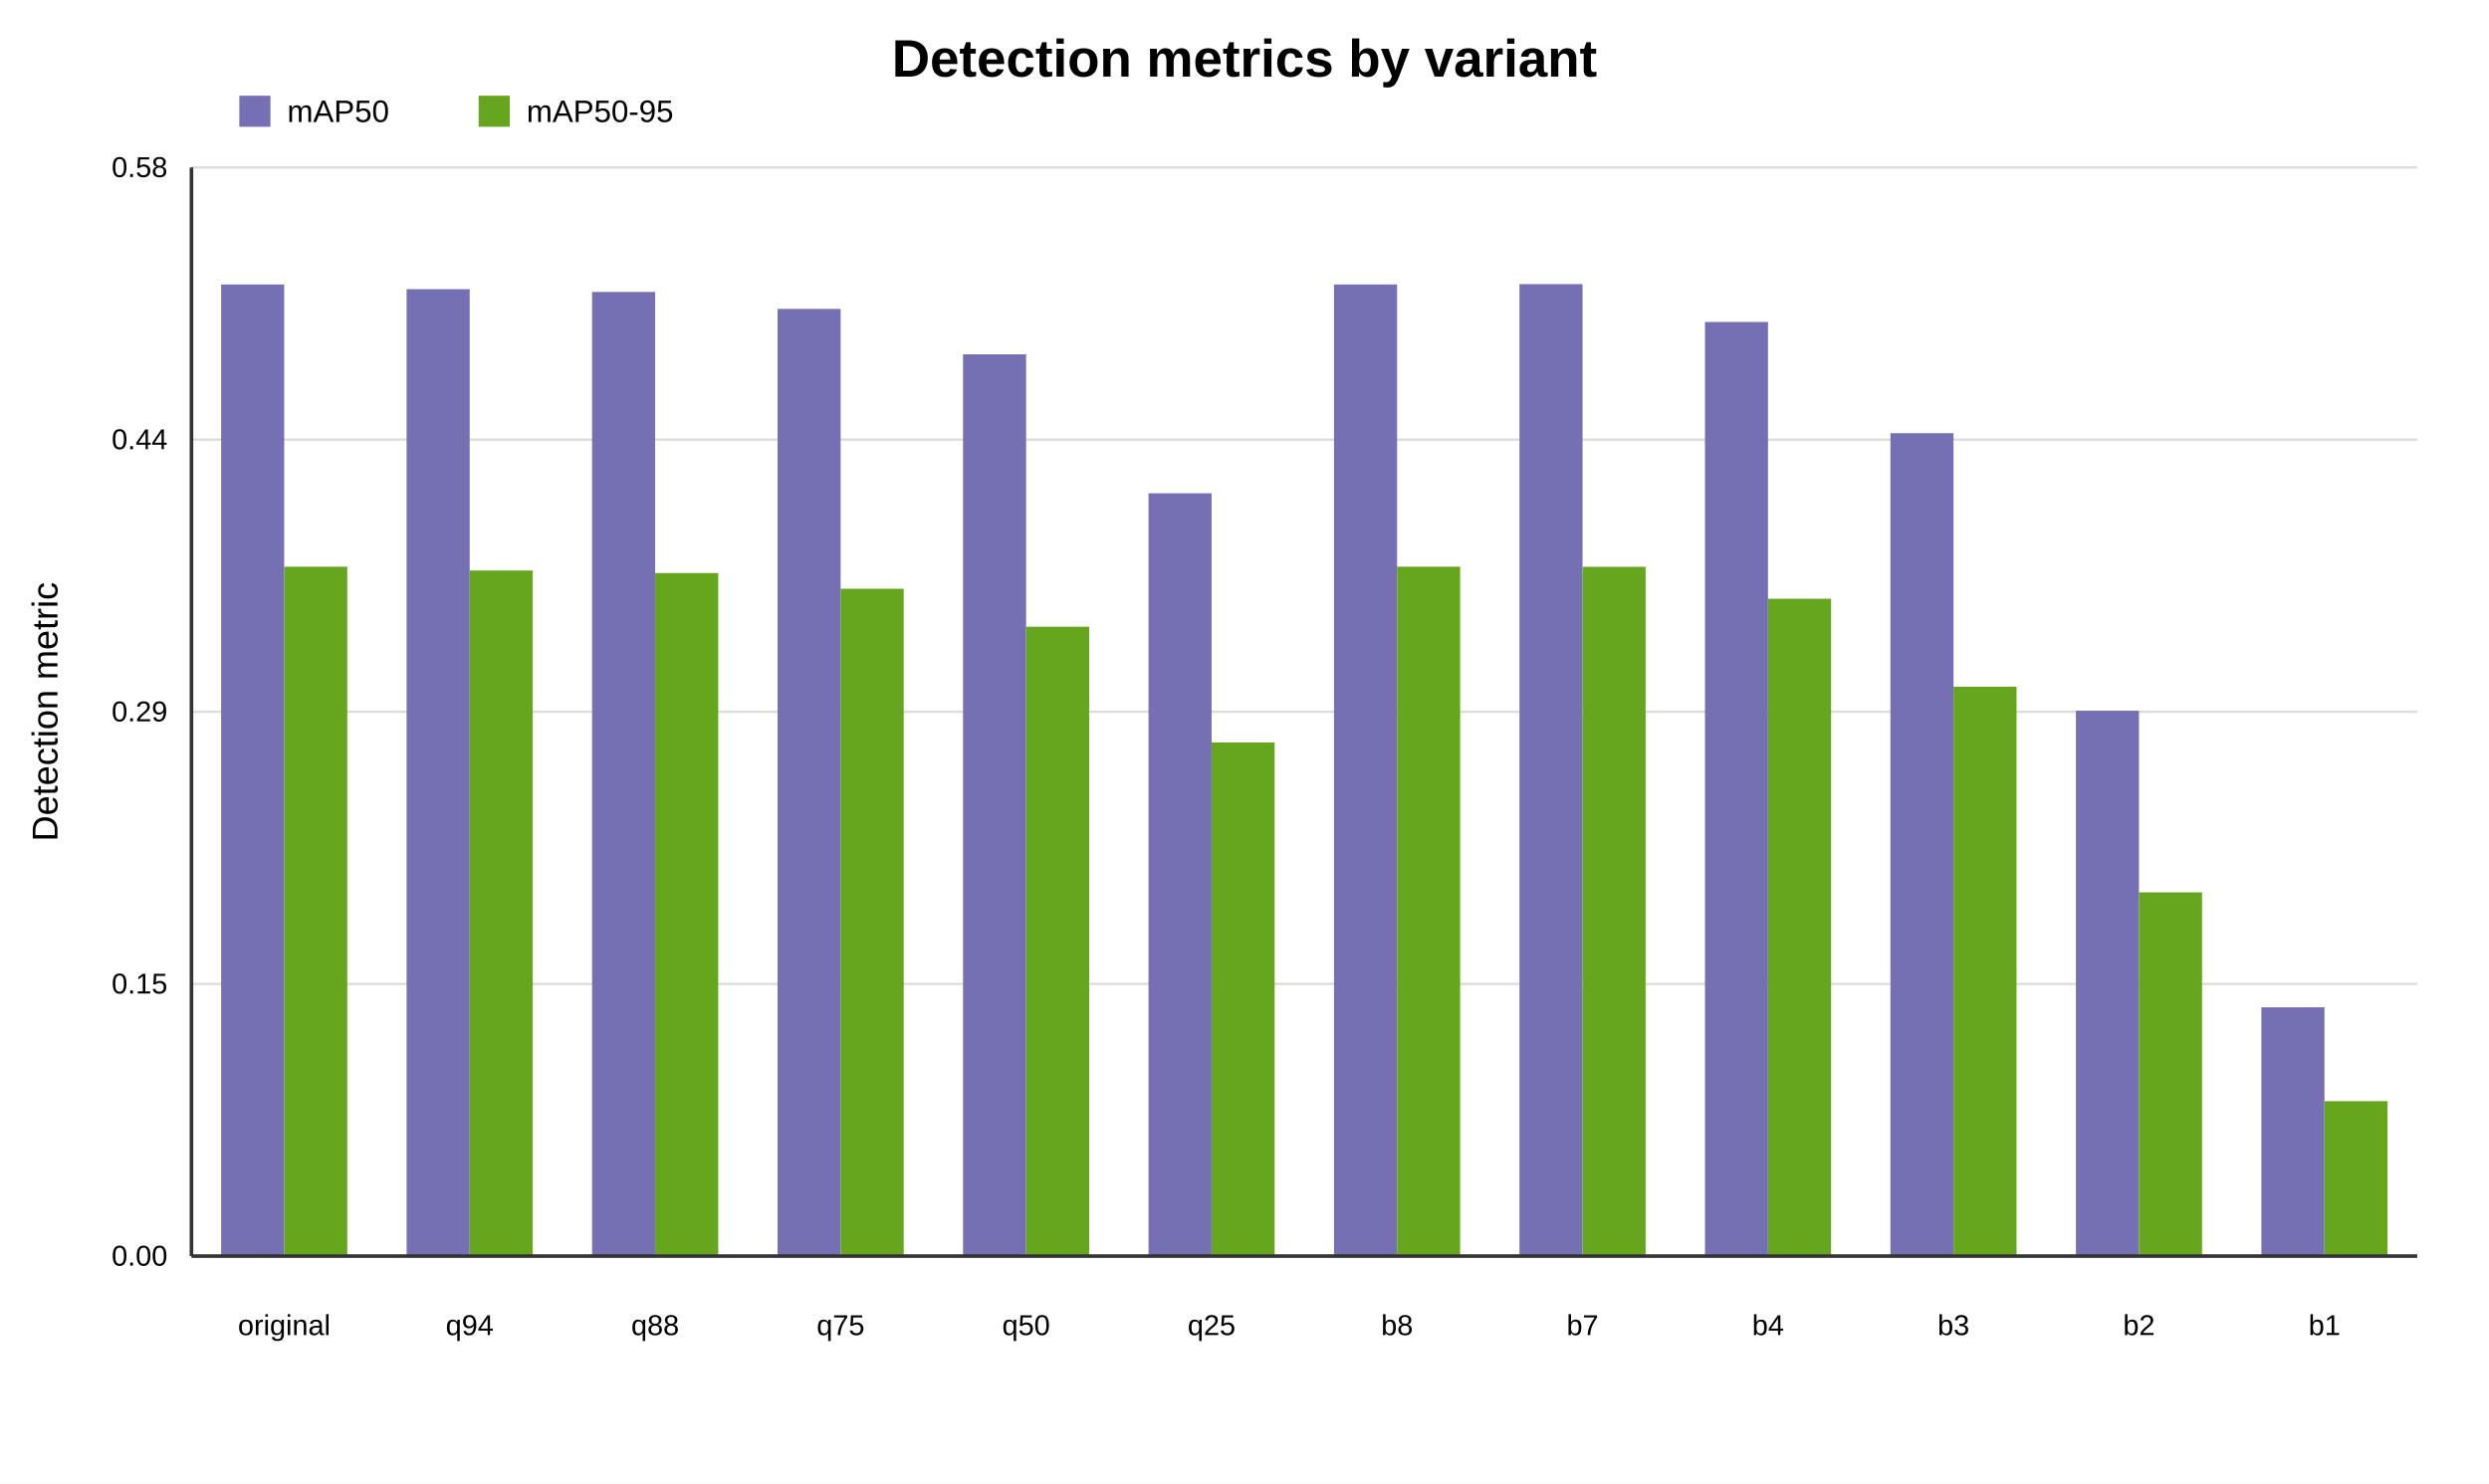
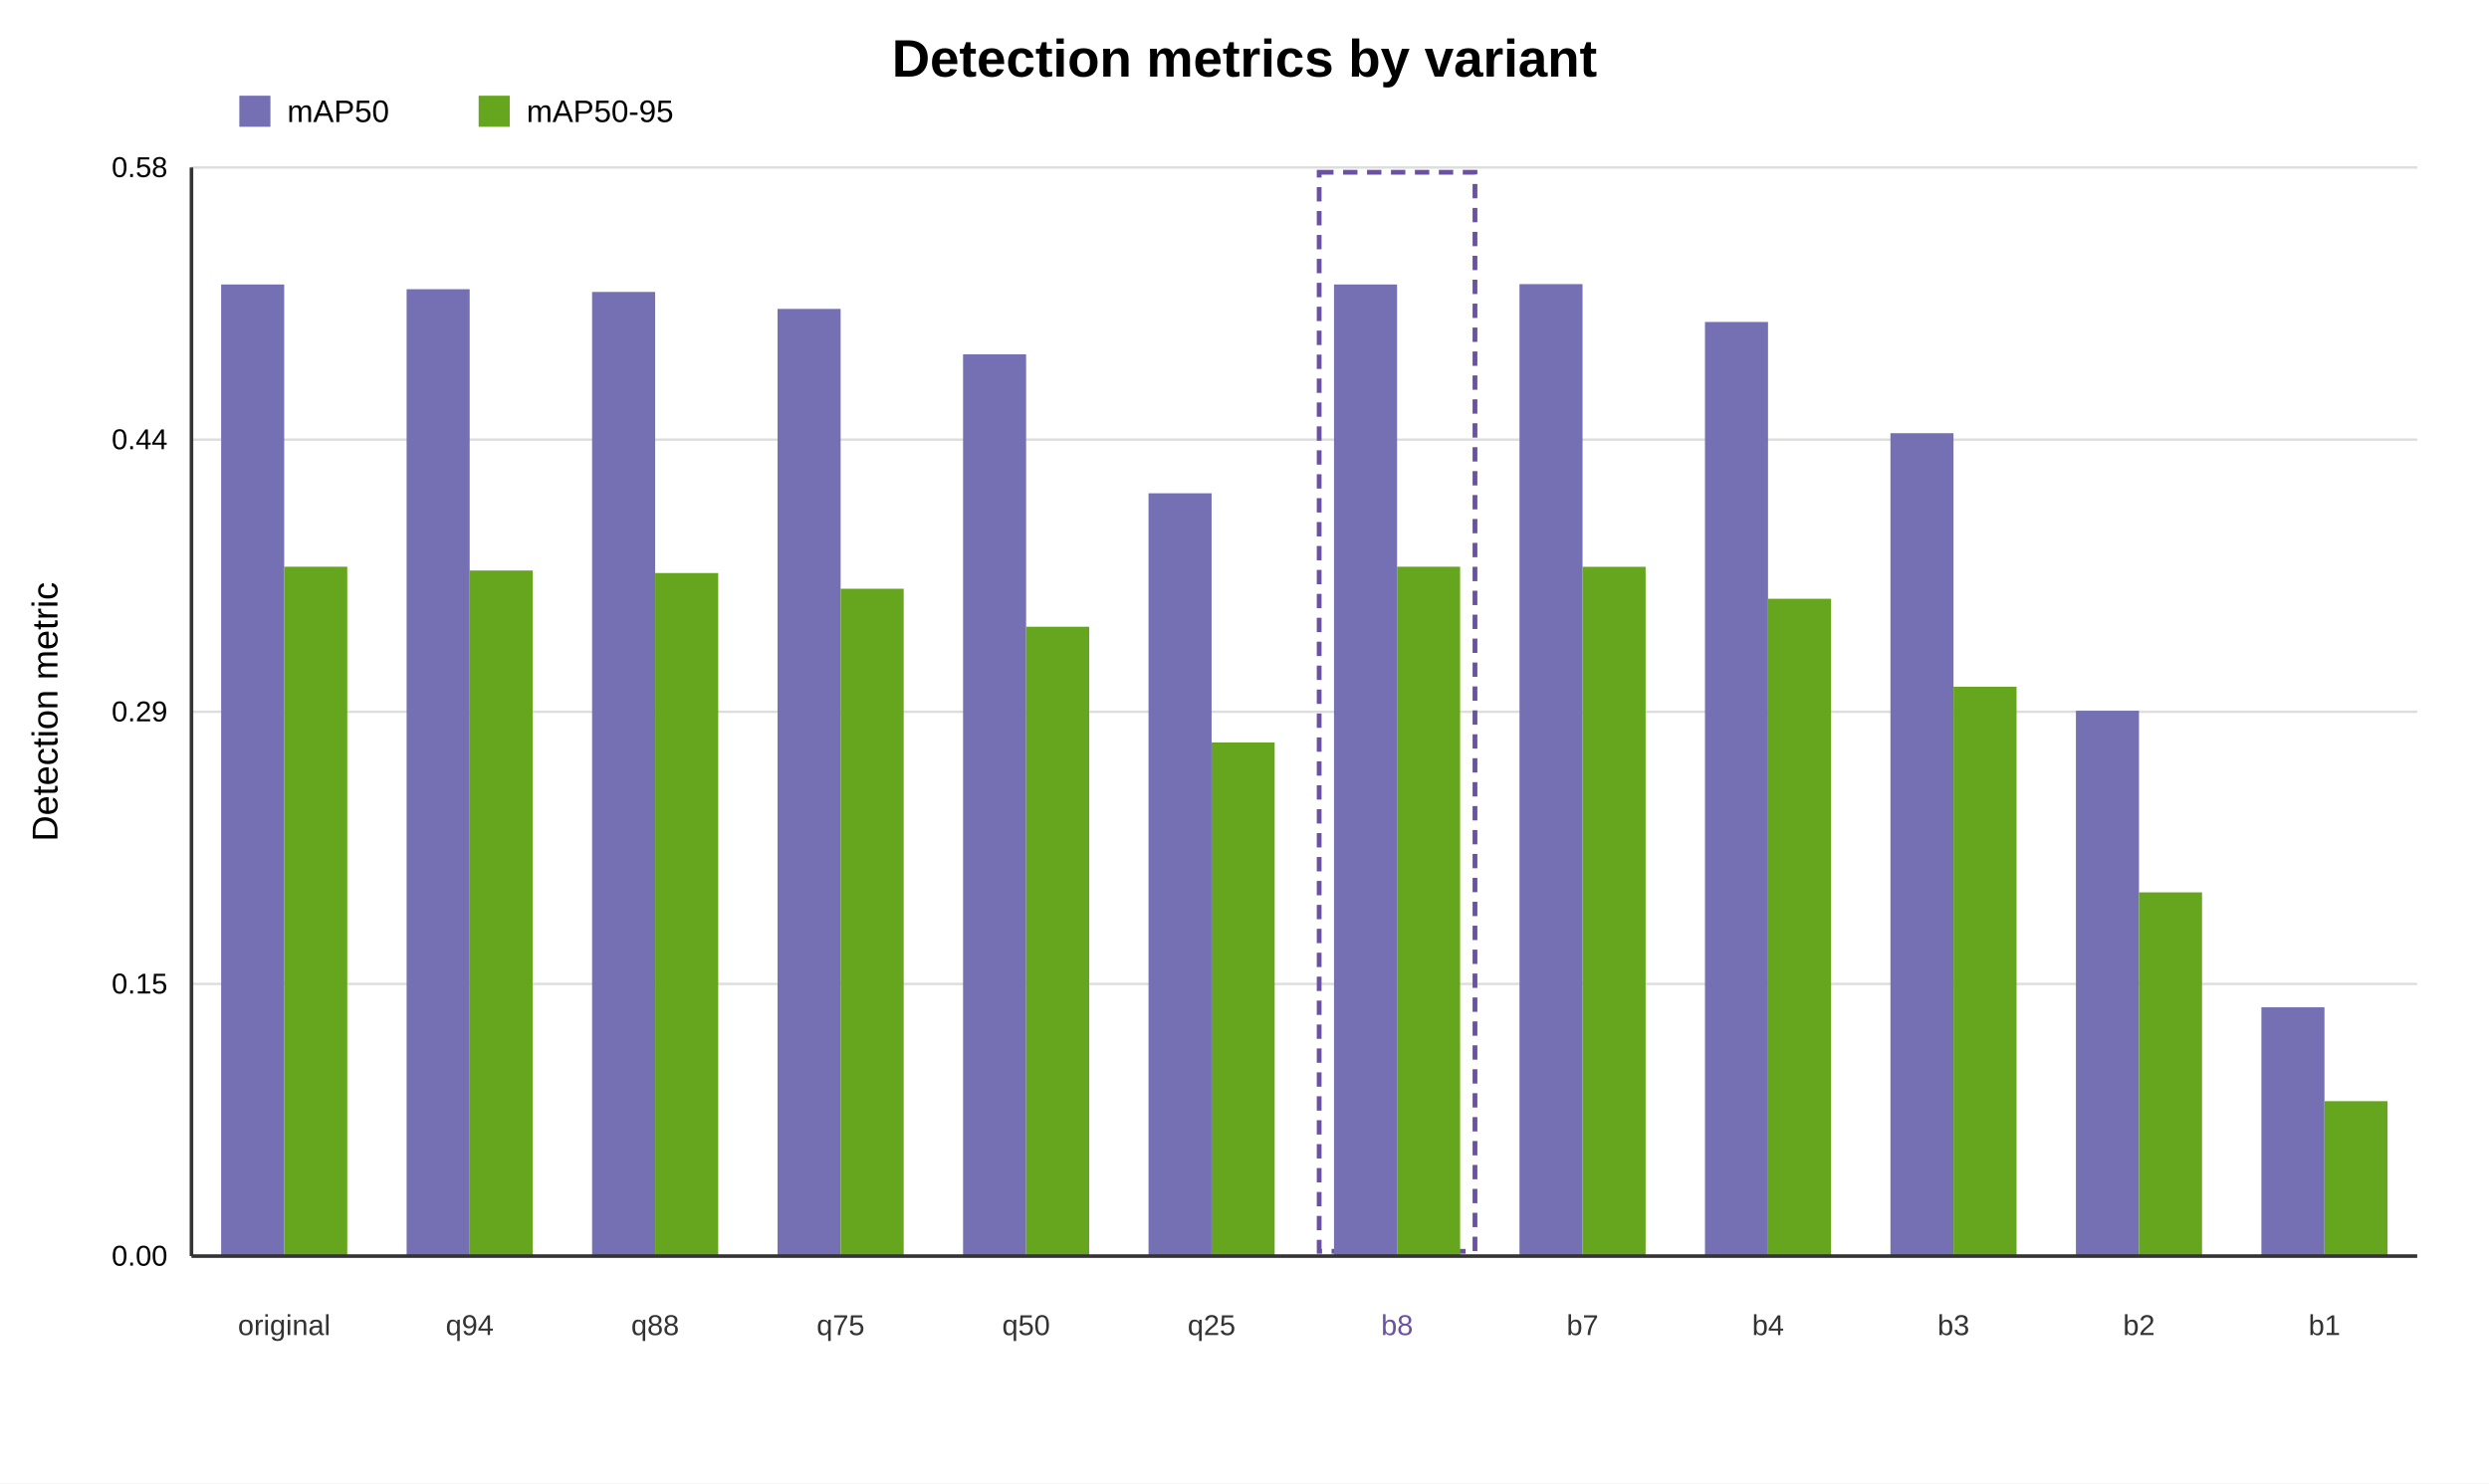
<svg xmlns="http://www.w3.org/2000/svg" width="1040" height="620" viewBox="0 0 1040 620">
  <rect x="0" y="0" width="1040" height="620" fill="white" />
  <text x="520.0" y="32" text-anchor="middle" font-family="Arial" font-size="22" font-weight="700">Detection metrics by variant</text>
  <rect x="100" y="40" width="13" height="13" fill="#7570b3" />
  <text x="120" y="51" font-family="Arial" font-size="13">mAP50</text>
  <rect x="200" y="40" width="13" height="13" fill="#66a61e" />
  <text x="220" y="51" font-family="Arial" font-size="13">mAP50-95</text>
  <line x1="80" y1="525.00" x2="1010" y2="525.00" stroke="#dddddd" />
  <text x="70" y="529.00" text-anchor="end" font-family="Arial" font-size="12">0.00</text>
  <line x1="80" y1="411.25" x2="1010" y2="411.25" stroke="#dddddd" />
  <text x="70" y="415.25" text-anchor="end" font-family="Arial" font-size="12">0.15</text>
  <line x1="80" y1="297.50" x2="1010" y2="297.50" stroke="#dddddd" />
  <text x="70" y="301.50" text-anchor="end" font-family="Arial" font-size="12">0.29</text>
  <line x1="80" y1="183.75" x2="1010" y2="183.75" stroke="#dddddd" />
  <text x="70" y="187.75" text-anchor="end" font-family="Arial" font-size="12">0.44</text>
  <line x1="80" y1="70.00" x2="1010" y2="70.00" stroke="#dddddd" />
  <text x="70" y="74.00" text-anchor="end" font-family="Arial" font-size="12">0.58</text>
  <rect x="92.40" y="118.90" width="26.35" height="406.10" fill="#7570b3" />
  <rect x="118.75" y="236.86" width="26.35" height="288.14" fill="#66a61e" />
-   <text x="118.75" y="558" text-anchor="middle" font-family="Arial" font-size="12">original</text>
+   <text x="118.75" y="558" text-anchor="middle" font-family="Arial" font-size="12" fill="#333333">original</text>
  <rect x="169.90" y="120.87" width="26.35" height="404.13" fill="#7570b3" />
  <rect x="196.25" y="238.45" width="26.35" height="286.55" fill="#66a61e" />
-   <text x="196.25" y="558" text-anchor="middle" font-family="Arial" font-size="12">q94</text>
+   <text x="196.25" y="558" text-anchor="middle" font-family="Arial" font-size="12" fill="#333333">q94</text>
  <rect x="247.40" y="122.02" width="26.35" height="402.98" fill="#7570b3" />
  <rect x="273.75" y="239.51" width="26.35" height="285.49" fill="#66a61e" />
-   <text x="273.75" y="558" text-anchor="middle" font-family="Arial" font-size="12">q88</text>
+   <text x="273.75" y="558" text-anchor="middle" font-family="Arial" font-size="12" fill="#333333">q88</text>
  <rect x="324.90" y="129.11" width="26.35" height="395.89" fill="#7570b3" />
  <rect x="351.25" y="246.07" width="26.35" height="278.93" fill="#66a61e" />
-   <text x="351.25" y="558" text-anchor="middle" font-family="Arial" font-size="12">q75</text>
+   <text x="351.25" y="558" text-anchor="middle" font-family="Arial" font-size="12" fill="#333333">q75</text>
  <rect x="402.40" y="148.10" width="26.35" height="376.90" fill="#7570b3" />
  <rect x="428.75" y="261.95" width="26.35" height="263.05" fill="#66a61e" />
-   <text x="428.75" y="558" text-anchor="middle" font-family="Arial" font-size="12">q50</text>
+   <text x="428.75" y="558" text-anchor="middle" font-family="Arial" font-size="12" fill="#333333">q50</text>
  <rect x="479.90" y="206.17" width="26.35" height="318.83" fill="#7570b3" />
  <rect x="506.25" y="310.32" width="26.35" height="214.68" fill="#66a61e" />
-   <text x="506.25" y="558" text-anchor="middle" font-family="Arial" font-size="12">q25</text>
+   <text x="506.25" y="558" text-anchor="middle" font-family="Arial" font-size="12" fill="#333333">q25</text>
+   <rect x="551.20" y="72.00" width="65.10" height="451.00" fill="none" stroke="#6a51a3" stroke-width="2" stroke-dasharray="6 4" />
  <rect x="557.40" y="118.90" width="26.35" height="406.10" fill="#7570b3" />
  <rect x="583.75" y="236.86" width="26.35" height="288.14" fill="#66a61e" />
-   <text x="583.75" y="558" text-anchor="middle" font-family="Arial" font-size="12">b8</text>
+   <text x="583.75" y="558" text-anchor="middle" font-family="Arial" font-size="12" fill="#6a51a3">b8</text>
  <rect x="634.90" y="118.75" width="26.35" height="406.25" fill="#7570b3" />
  <rect x="661.25" y="236.90" width="26.35" height="288.10" fill="#66a61e" />
-   <text x="661.25" y="558" text-anchor="middle" font-family="Arial" font-size="12">b7</text>
+   <text x="661.25" y="558" text-anchor="middle" font-family="Arial" font-size="12" fill="#333333">b7</text>
  <rect x="712.40" y="134.57" width="26.35" height="390.43" fill="#7570b3" />
  <rect x="738.75" y="250.26" width="26.35" height="274.74" fill="#66a61e" />
-   <text x="738.75" y="558" text-anchor="middle" font-family="Arial" font-size="12">b4</text>
+   <text x="738.75" y="558" text-anchor="middle" font-family="Arial" font-size="12" fill="#333333">b4</text>
  <rect x="789.90" y="181.06" width="26.35" height="343.94" fill="#7570b3" />
  <rect x="816.25" y="287.03" width="26.35" height="237.97" fill="#66a61e" />
-   <text x="816.25" y="558" text-anchor="middle" font-family="Arial" font-size="12">b3</text>
+   <text x="816.25" y="558" text-anchor="middle" font-family="Arial" font-size="12" fill="#333333">b3</text>
  <rect x="867.40" y="297.05" width="26.35" height="227.95" fill="#7570b3" />
  <rect x="893.75" y="372.97" width="26.35" height="152.03" fill="#66a61e" />
-   <text x="893.75" y="558" text-anchor="middle" font-family="Arial" font-size="12">b2</text>
+   <text x="893.75" y="558" text-anchor="middle" font-family="Arial" font-size="12" fill="#333333">b2</text>
  <rect x="944.90" y="421.01" width="26.35" height="103.99" fill="#7570b3" />
  <rect x="971.25" y="460.24" width="26.35" height="64.76" fill="#66a61e" />
-   <text x="971.25" y="558" text-anchor="middle" font-family="Arial" font-size="12">b1</text>
+   <text x="971.25" y="558" text-anchor="middle" font-family="Arial" font-size="12" fill="#333333">b1</text>
  <line x1="80" y1="525" x2="1010" y2="525" stroke="#333333" stroke-width="1.5" />
  <line x1="80" y1="70" x2="80" y2="525" stroke="#333333" stroke-width="1.5" />
  <text x="24" y="297.5" text-anchor="middle" transform="rotate(-90 24 297.5)" font-family="Arial" font-size="15">Detection metric</text>
</svg>
